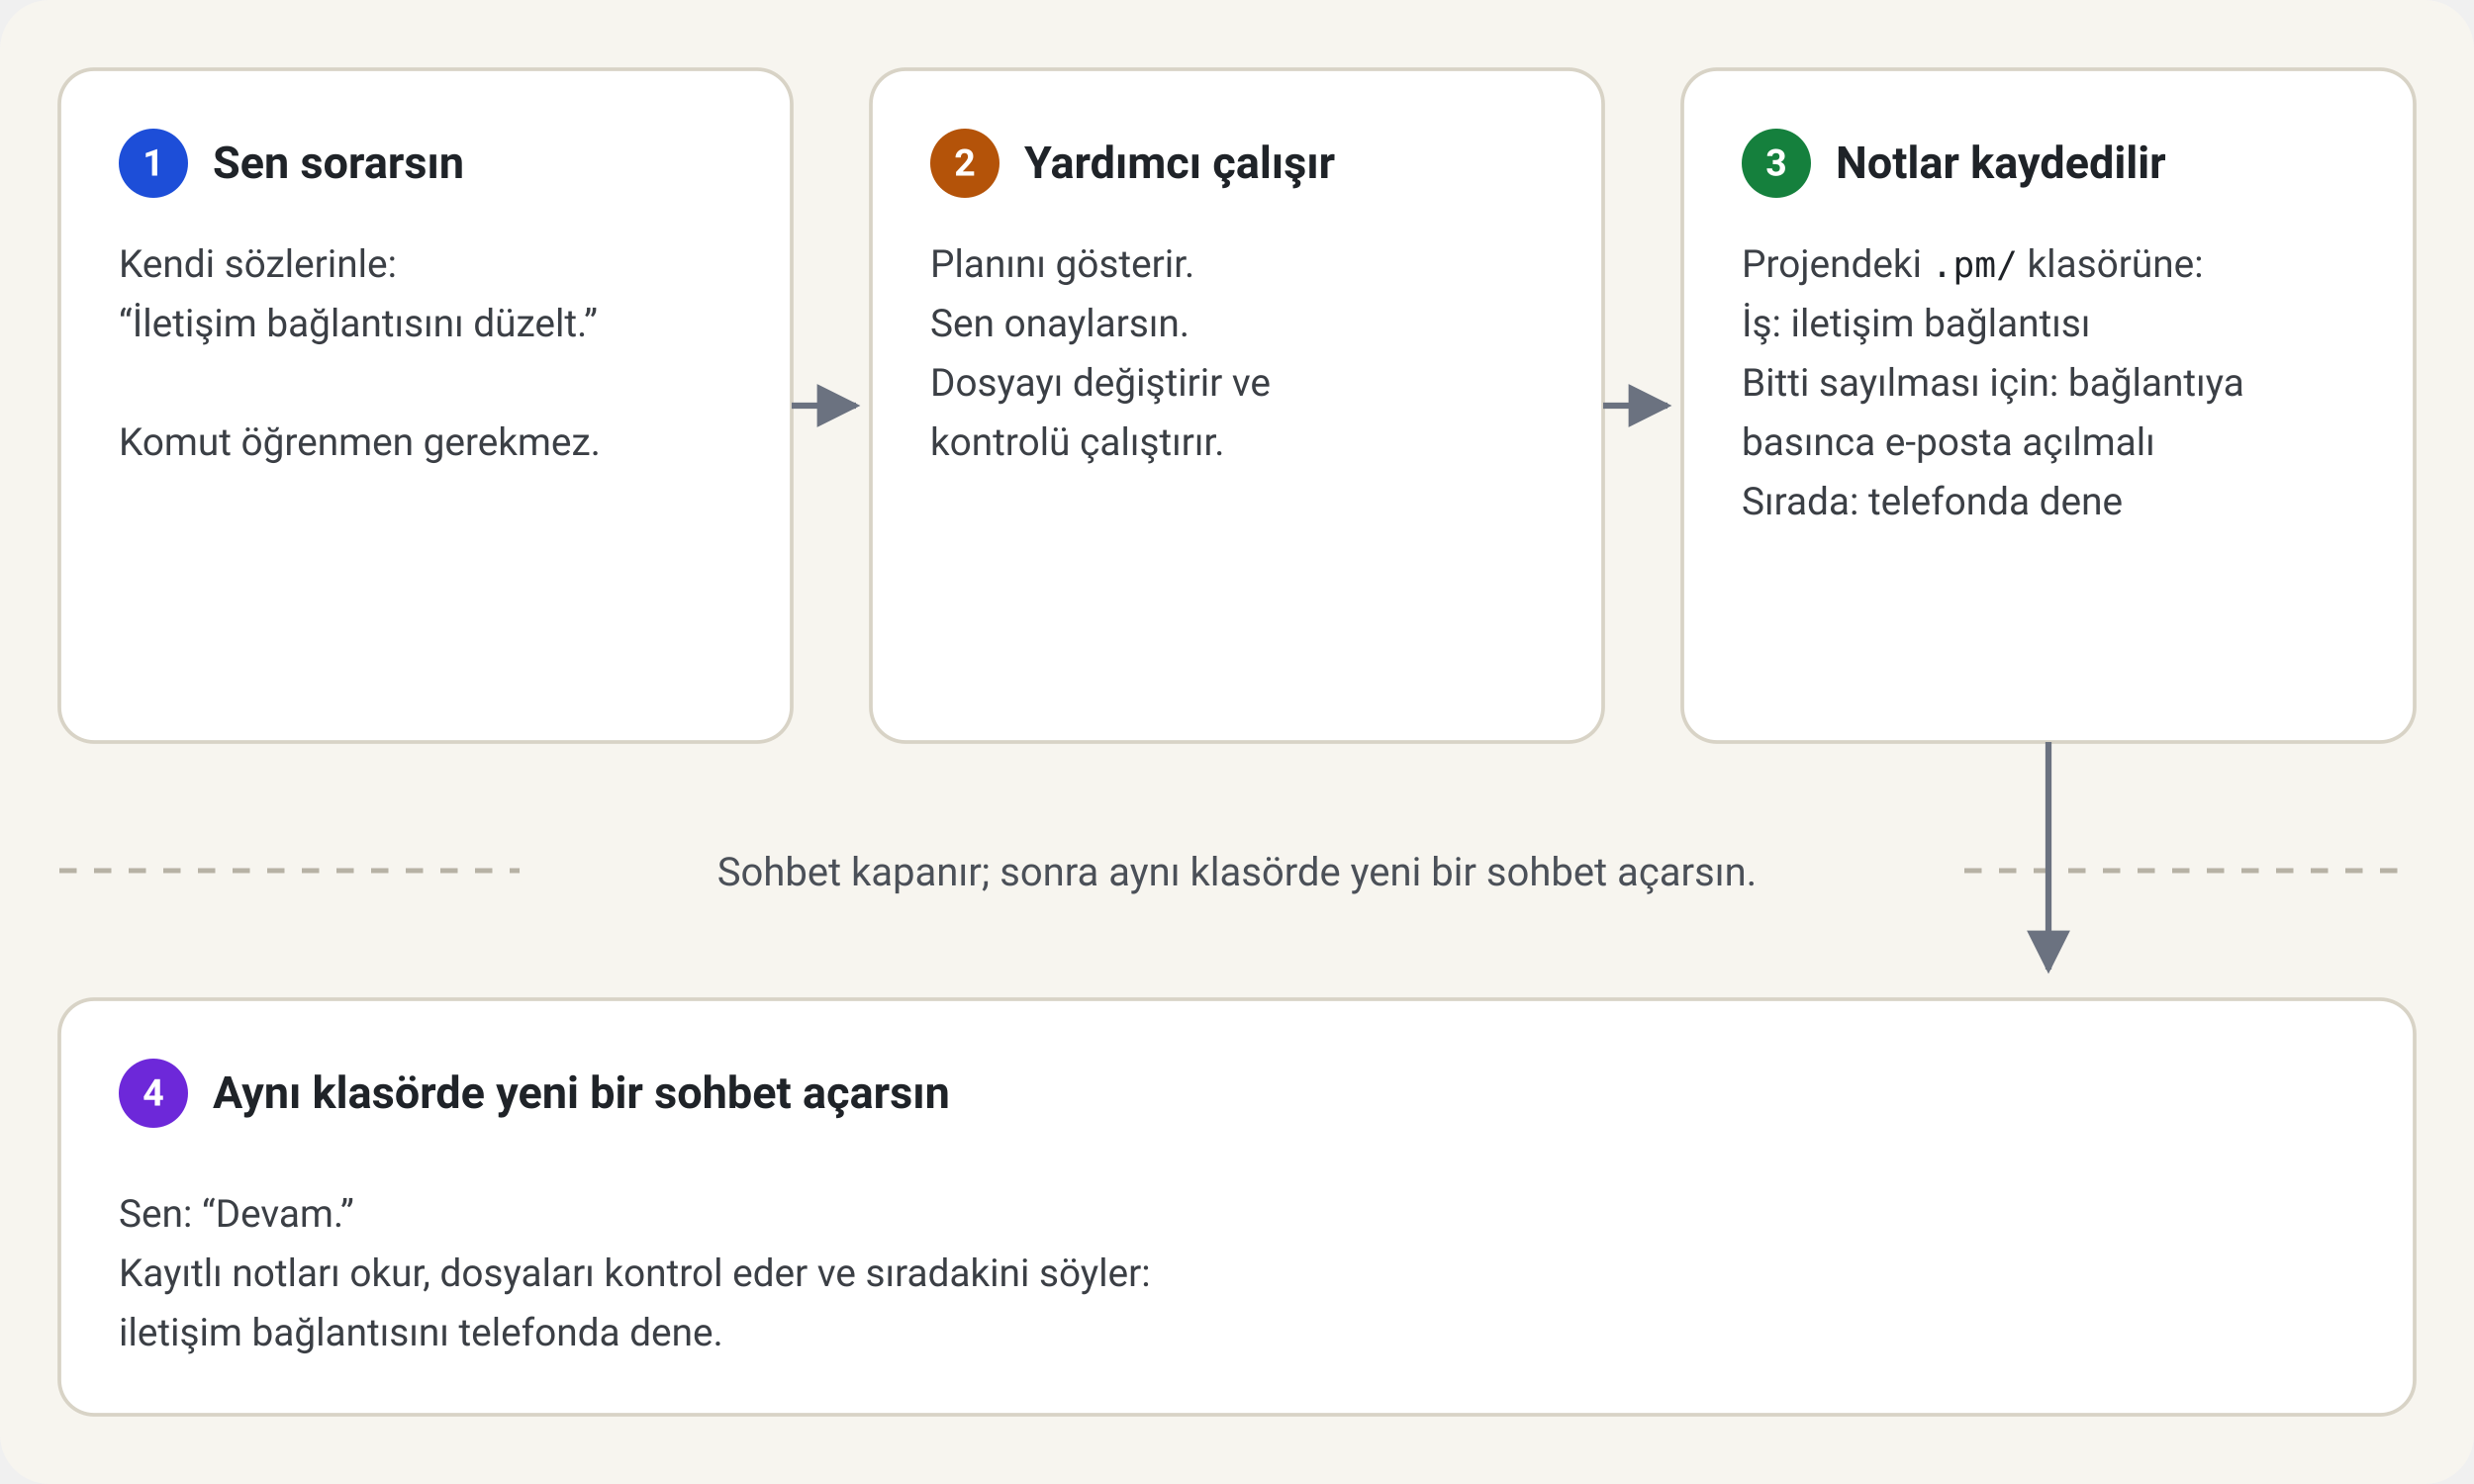
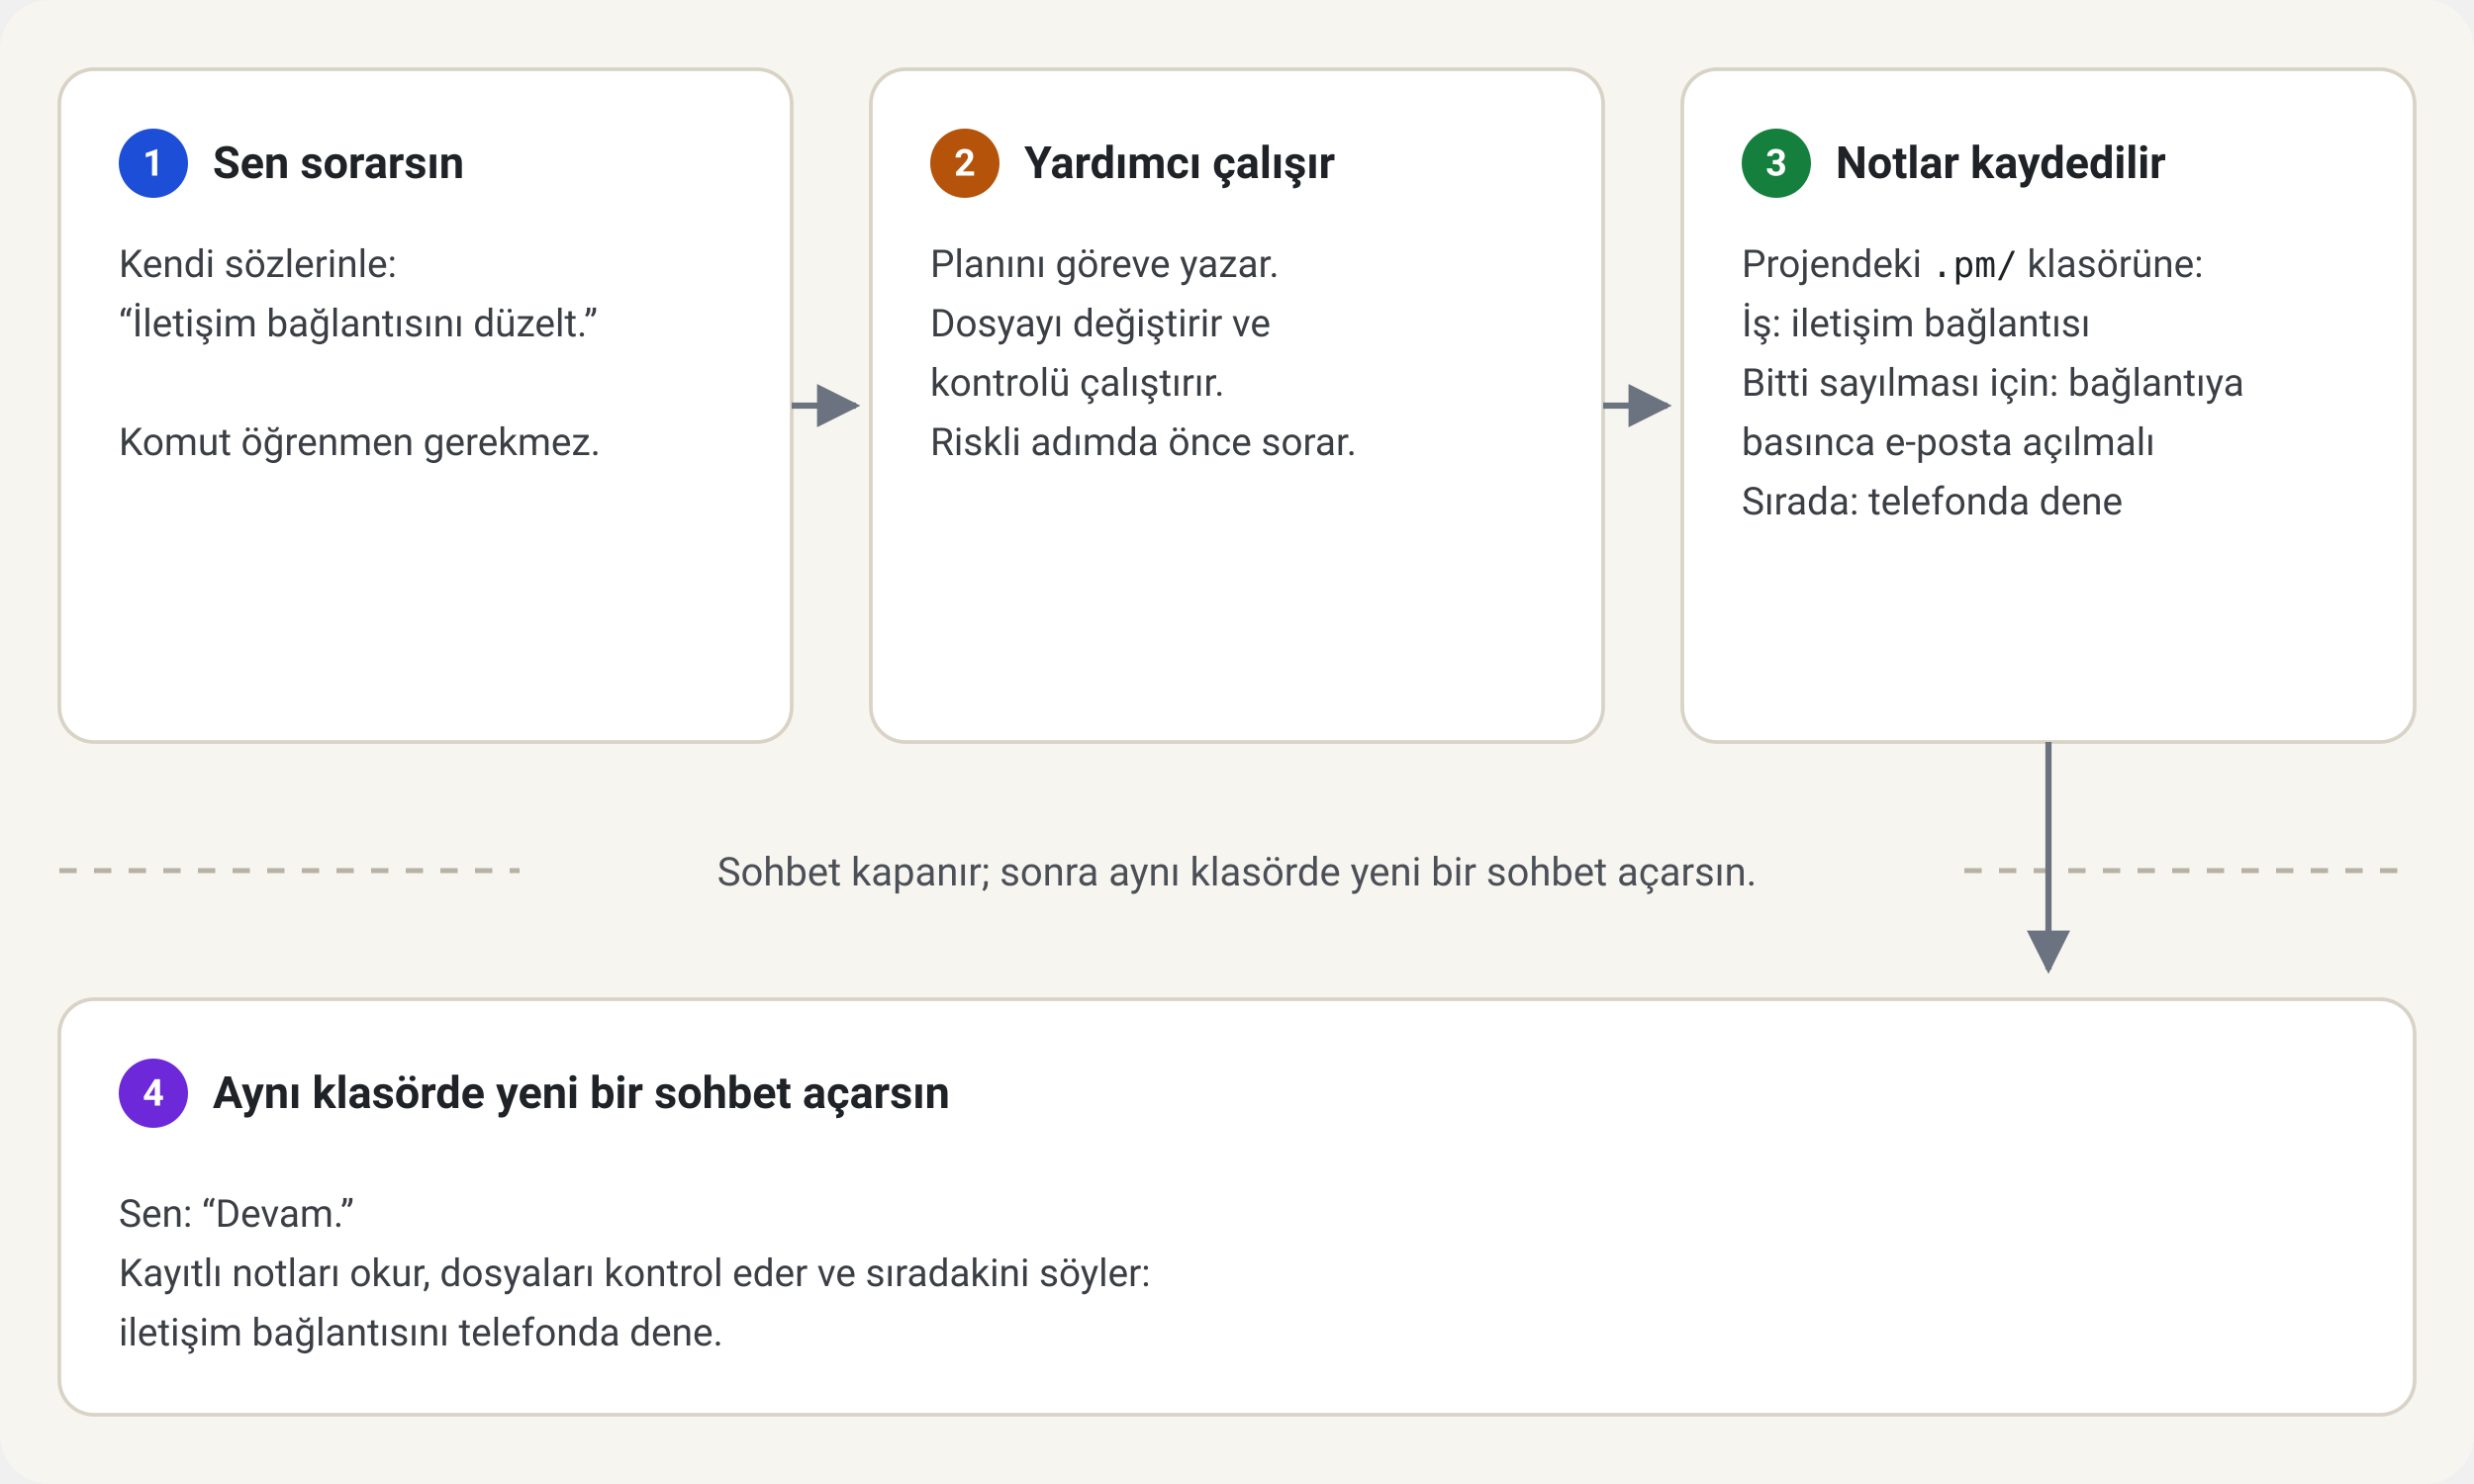
<svg xmlns="http://www.w3.org/2000/svg" viewBox="0 0 1000 600" width="1000" height="600" role="img" aria-labelledby="fig-title">
  <defs>
    <marker id="arrowhead" viewBox="0 0 10 10" refX="9" refY="5" markerWidth="7" markerHeight="7" orient="auto-start-reverse">
      <path d="M0 0 L10 5 L0 10 z" fill="#6b7280" />
    </marker>
  </defs>
  <style>
    .card { fill: #f7f5ef; }
    .panel { fill: #ffffff; stroke: #d8d3c6; stroke-width: 1.5; }
    .title { font: 600 18px system-ui, -apple-system, 'Segoe UI', Roboto, sans-serif; fill: #1f2328; }
    .body { font: 15.5px system-ui, -apple-system, 'Segoe UI', Roboto, sans-serif; fill: #3b3f45; }
    .note { font: 16px system-ui, -apple-system, 'Segoe UI', Roboto, sans-serif; fill: #4b5058; }
    .mono { font-family: ui-monospace, SFMono-Regular, Menlo, Consolas, monospace; font-size: 14.5px; fill: #1f2328; }
    .num { font: 600 15px system-ui, -apple-system, 'Segoe UI', Roboto, sans-serif; fill: #ffffff; }
    .arrow { stroke: #6b7280; stroke-width: 2.5; fill: none; marker-end: url(#arrowhead); }
    .time-line { stroke: #b7b2a5; stroke-width: 2; stroke-dasharray: 7 7; }
  </style>
  <rect class="card" x="0" y="0" width="1000" height="600" rx="20" />
  <rect class="panel" x="24" y="28" width="296" height="272" rx="14" />
  <circle cx="62" cy="66" r="14" fill="#1d4ed8" />
  <text class="num" x="62" y="71" text-anchor="middle">1</text>
  <text class="title" x="86" y="72">Sen sorarsın</text>
  <text class="body" x="48" y="112">Kendi sözlerinle:</text>
  <text class="body" x="48" y="136">“İletişim bağlantısını düzelt.”</text>
  <text class="body" x="48" y="184">Komut öğrenmen gerekmez.</text>
  <path class="arrow" d="M320 164 H346" />
  <rect class="panel" x="352" y="28" width="296" height="272" rx="14" />
  <circle cx="390" cy="66" r="14" fill="#b45309" />
  <text class="num" x="390" y="71" text-anchor="middle">2</text>
  <text class="title" x="414" y="72">Yardımcı çalışır</text>
-   <text class="body" x="376" y="112">Planını gösterir.</text>
-   <text class="body" x="376" y="136">Sen onaylarsın.</text>
-   <text class="body" x="376" y="160">Dosyayı değiştirir ve</text>
-   <text class="body" x="376" y="184">kontrolü çalıştırır.</text>
+   <text class="body" x="376" y="112">Planını göreve yazar.</text>
+   <text class="body" x="376" y="136">Dosyayı değiştirir ve</text>
+   <text class="body" x="376" y="160">kontrolü çalıştırır.</text>
+   <text class="body" x="376" y="184">Riskli adımda önce sorar.</text>
  <path class="arrow" d="M648 164 H674" />
  <rect class="panel" x="680" y="28" width="296" height="272" rx="14" />
  <circle cx="718" cy="66" r="14" fill="#15803d" />
  <text class="num" x="718" y="71" text-anchor="middle">3</text>
  <text class="title" x="742" y="72">Notlar kaydedilir</text>
  <text class="body" x="704" y="112">Projendeki <tspan class="mono">.pm/</tspan> klasörüne:</text>
  <text class="body" x="704" y="136">İş: iletişim bağlantısı</text>
  <text class="body" x="704" y="160">Bitti sayılması için: bağlantıya</text>
  <text class="body" x="704" y="184">basınca e-posta açılmalı</text>
  <text class="body" x="704" y="208">Sırada: telefonda dene</text>
  <line class="time-line" x1="24" y1="352" x2="976" y2="352" />
  <rect x="210" y="330" width="580" height="44" rx="22" fill="#f7f5ef" />
  <text class="note" x="500" y="358" text-anchor="middle">Sohbet kapanır; sonra aynı klasörde yeni bir sohbet açarsın.</text>
  <path class="arrow" d="M828 300 V392" />
  <rect class="panel" x="24" y="404" width="952" height="168" rx="14" />
  <circle cx="62" cy="442" r="14" fill="#6d28d9" />
  <text class="num" x="62" y="447" text-anchor="middle">4</text>
  <text class="title" x="86" y="448">Aynı klasörde yeni bir sohbet açarsın</text>
  <text class="body" x="48" y="496">Sen: “Devam.”</text>
  <text class="body" x="48" y="520">Kayıtlı notları okur, dosyaları kontrol eder ve sıradakini söyler:</text>
  <text class="body" x="48" y="544">iletişim bağlantısını telefonda dene.</text>
</svg>
